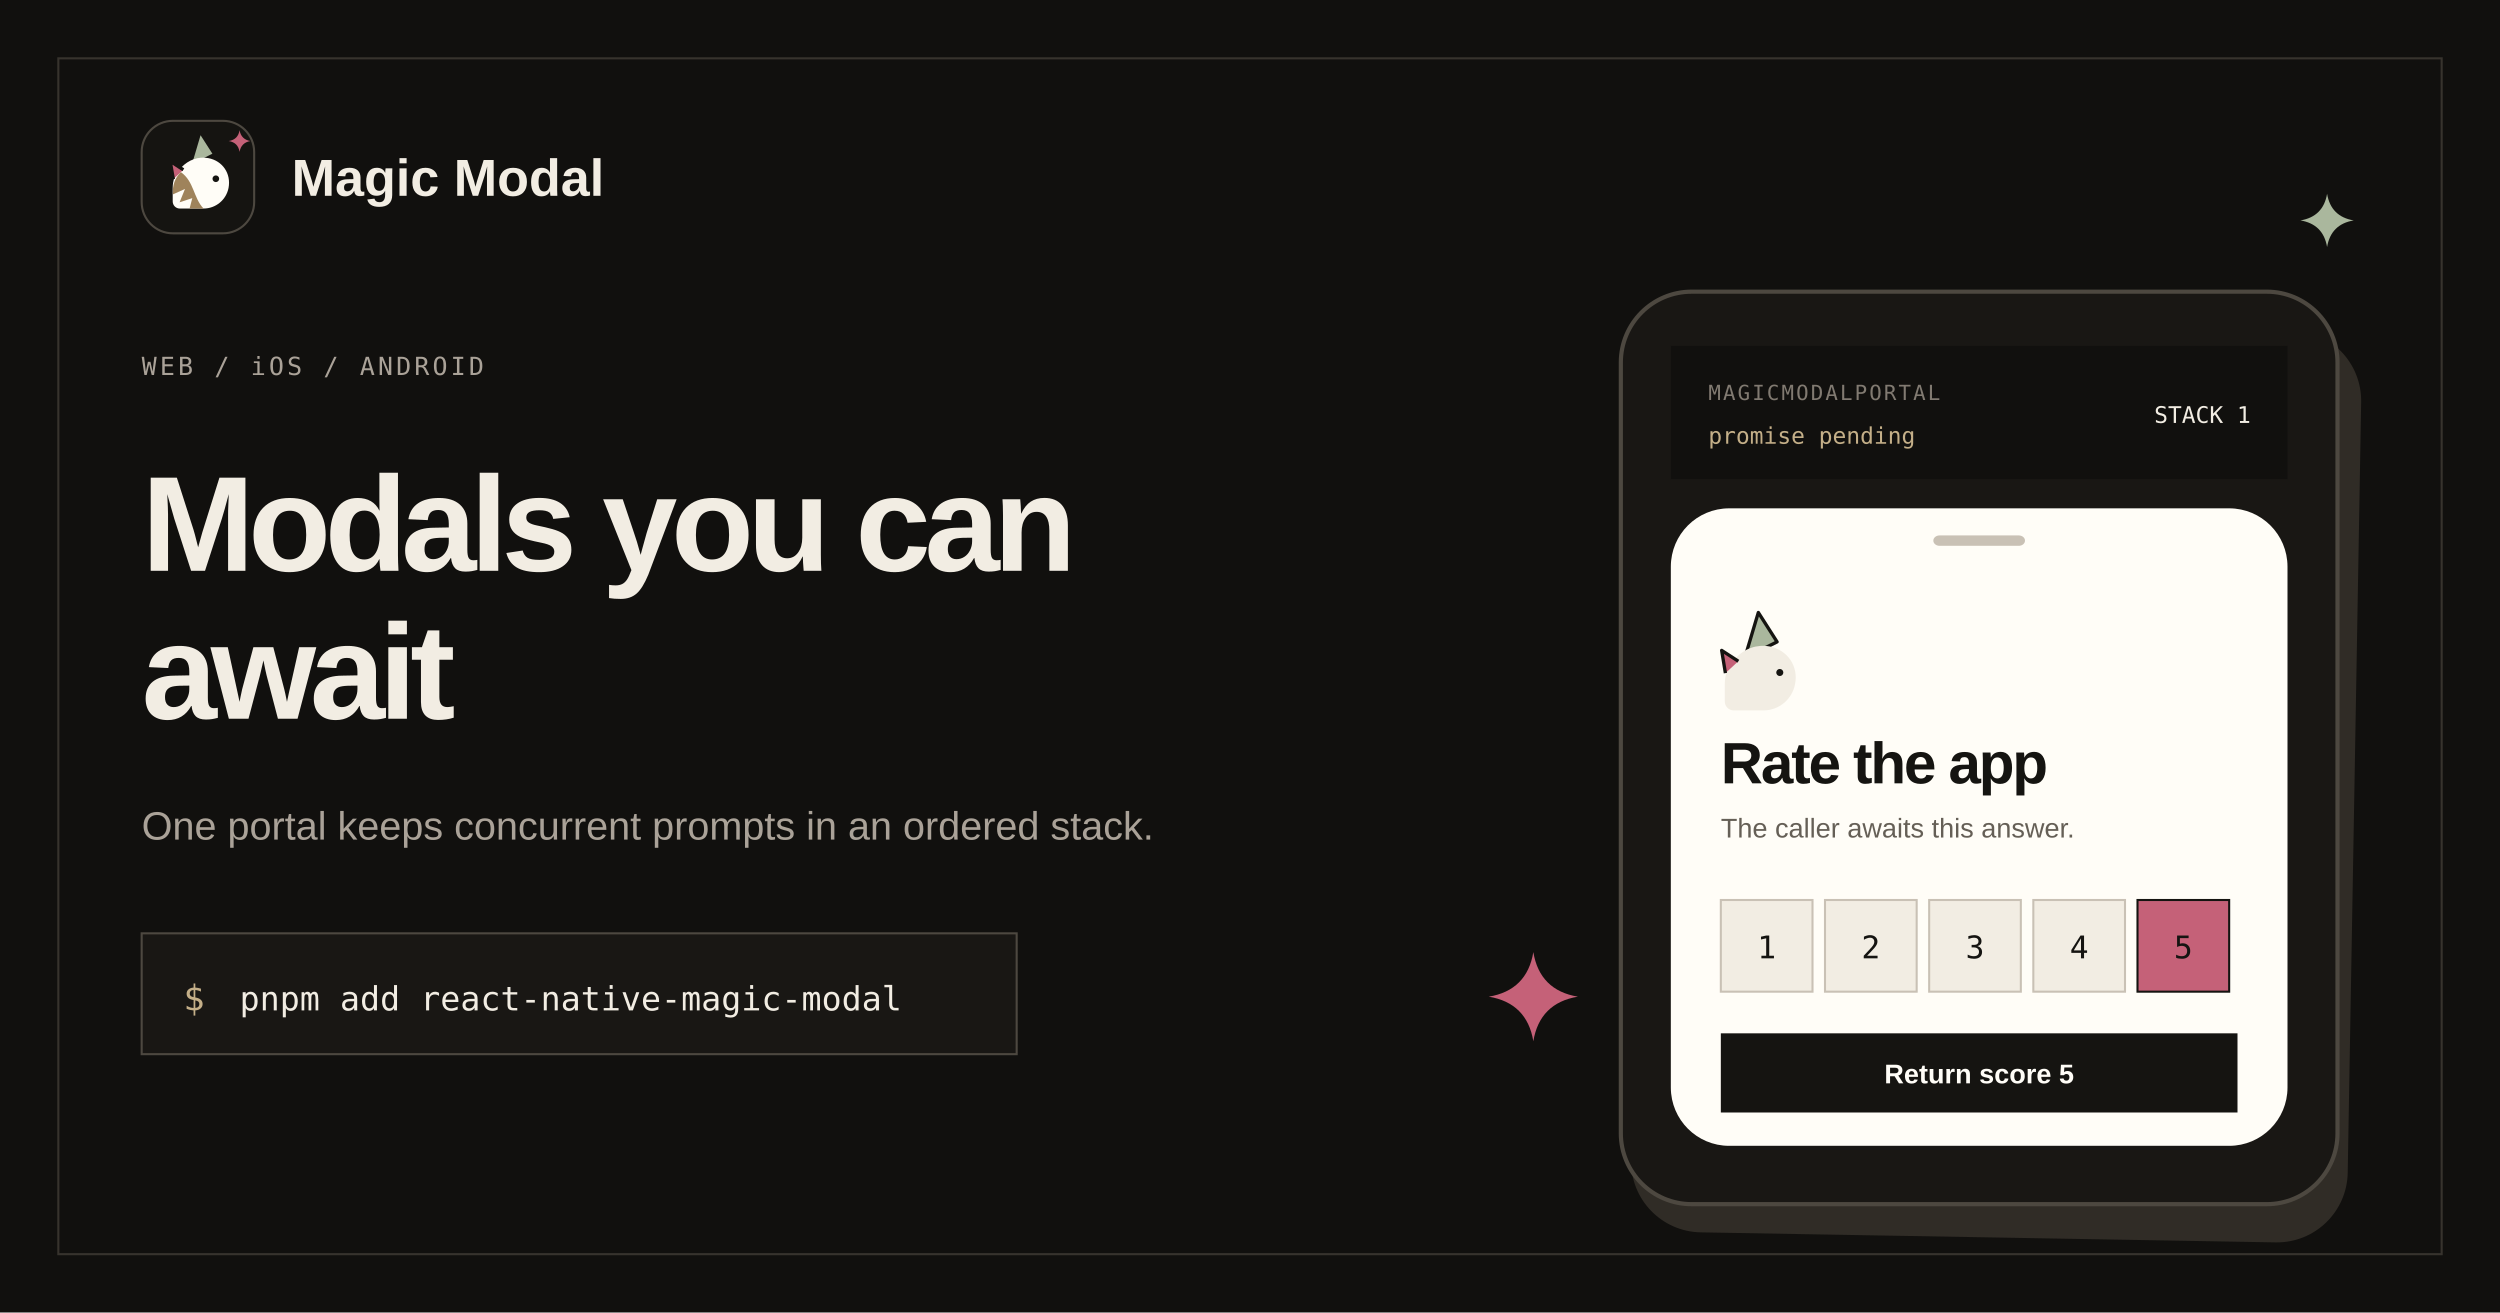
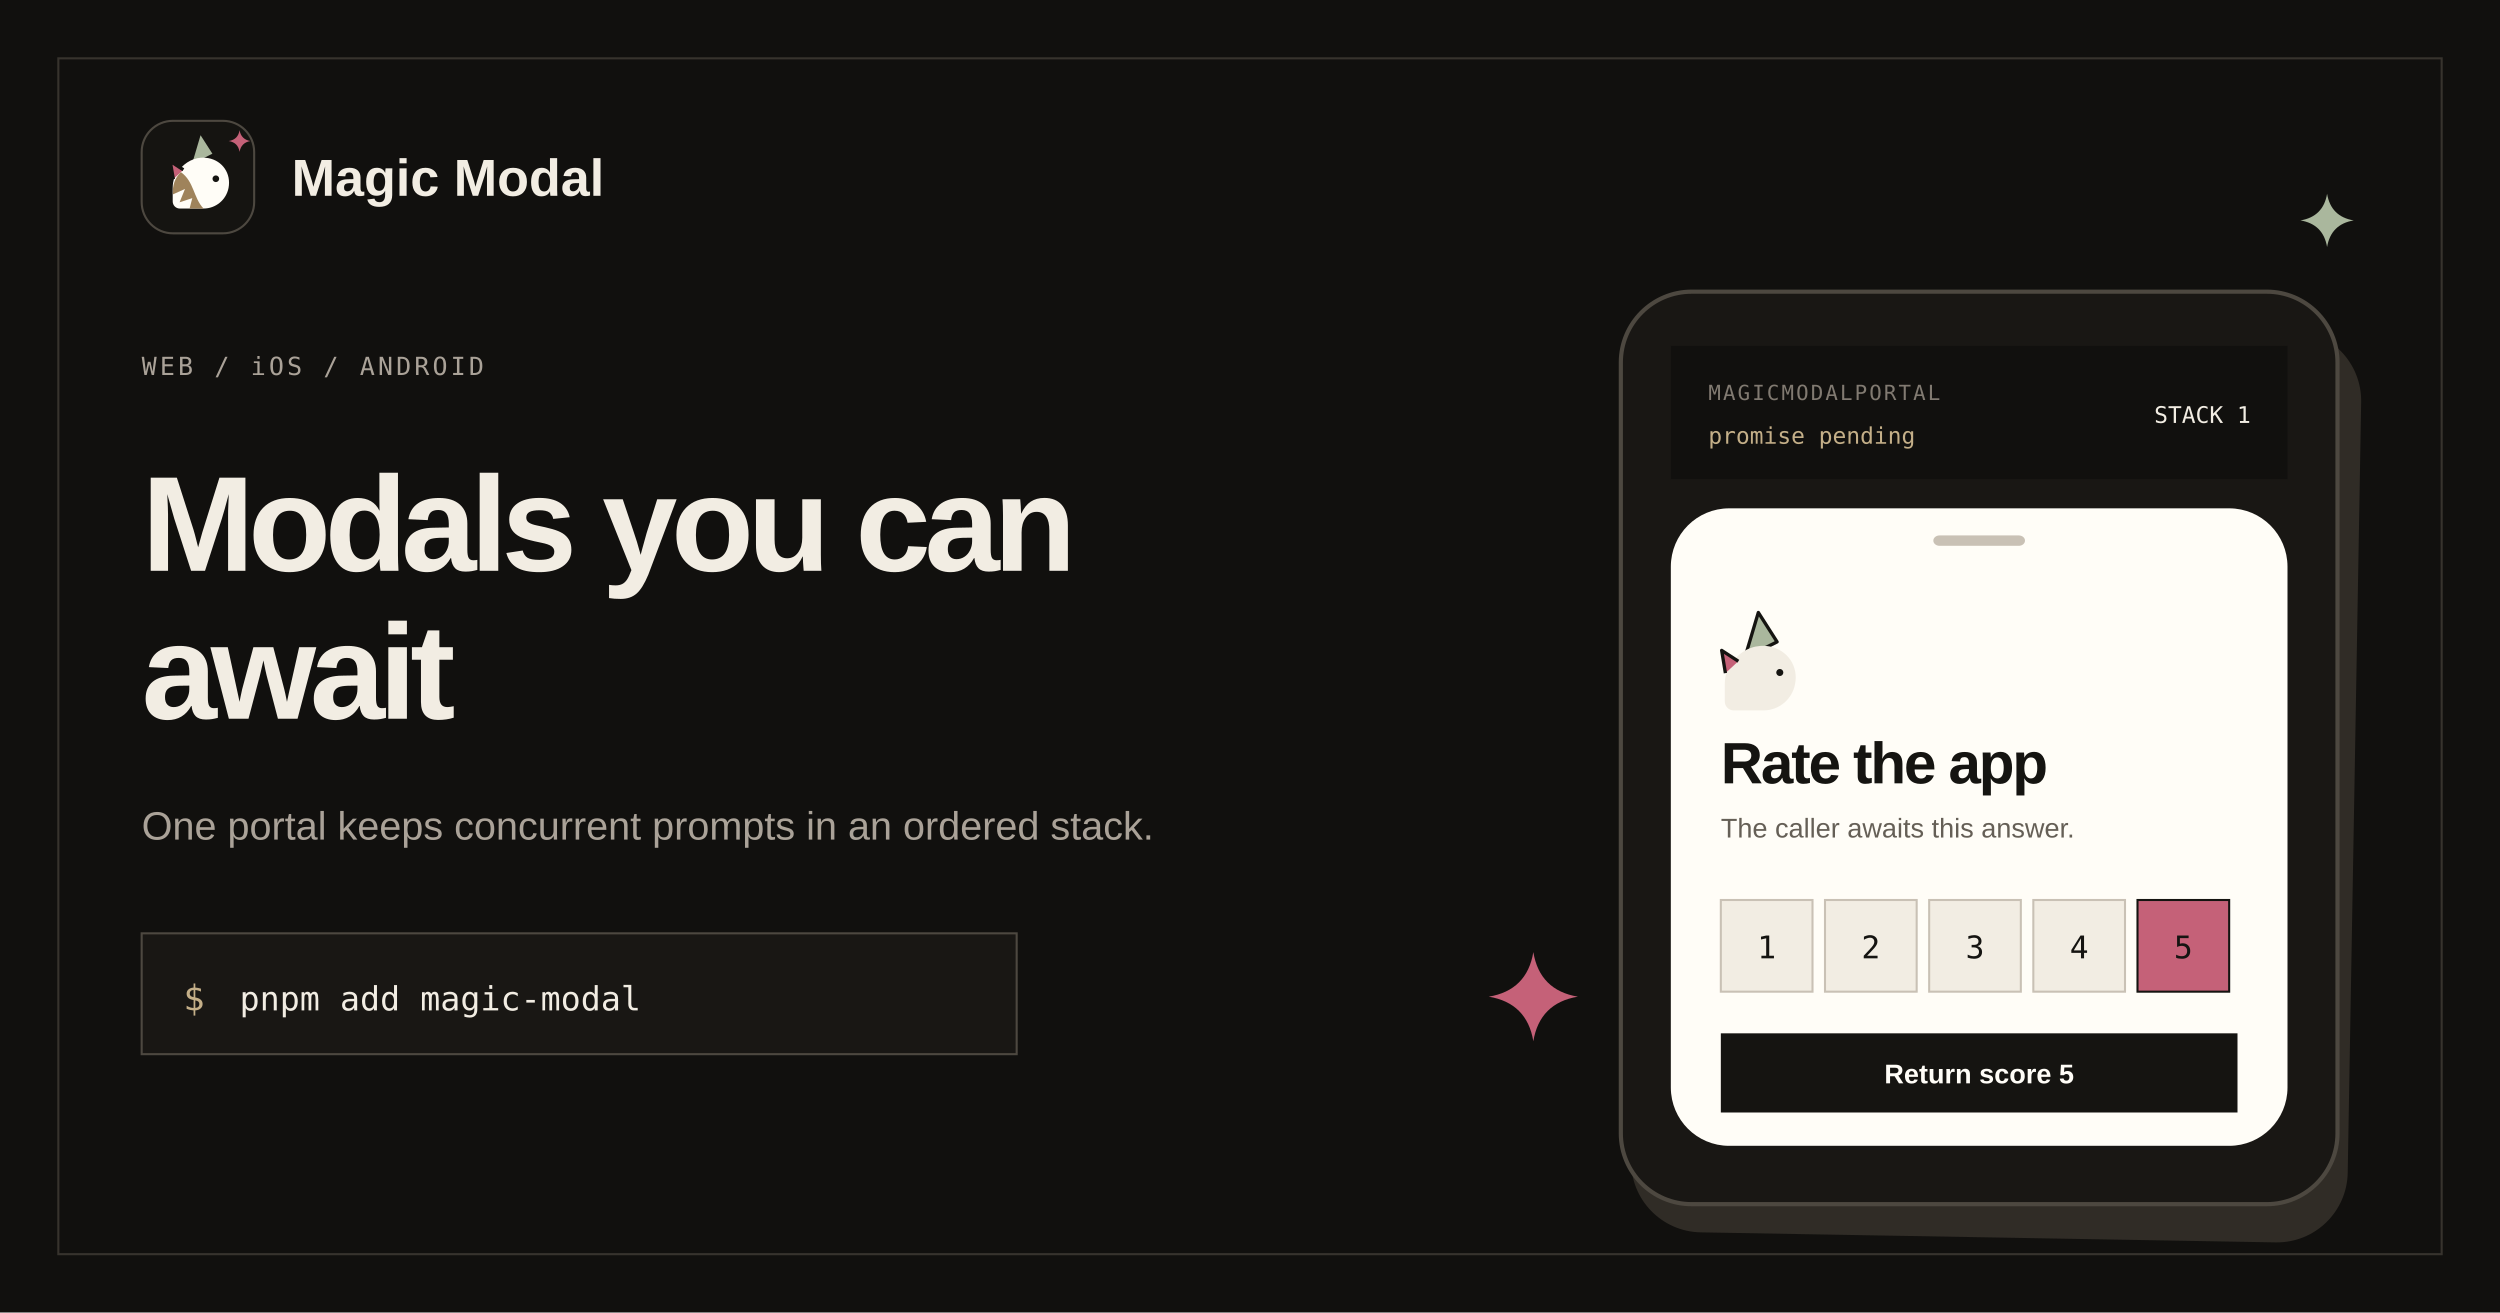
<svg xmlns="http://www.w3.org/2000/svg" viewBox="0 0 1200 630">
  <rect width="1200" height="630" fill="#11100e" />
  <rect x="28" y="28" width="1144" height="574" fill="none" stroke="#37332d" />
  <g transform="translate(68 58)">
    <rect width="54" height="54" rx="15" fill="#151411" stroke="#4d4840" />
    <path d="m28 5-5.1 17.2 12.2-6.1L28 5Z" fill="#aab79d" stroke="#151411" stroke-linejoin="round" stroke-width="1.6" />
    <path d="M19 22.4c3.5-3.7 8.2-5.4 13-4.5 6.9 1.3 11 7.5 9.7 14.3-1.1 5.7-6.1 9.9-12 9.9H18.3a3.4 3.4 0 0 1-3.4-3.4v-6.5c0-3.6 1.1-7.1 4.1-9.8Z" fill="#fffdf7" />
    <path d="m20 23.5-6.3-4.1 1.5 8.6" fill="#c56178" stroke="#151411" stroke-linejoin="round" stroke-width="1.6" />
    <path d="M18.8 24.6c-2.8 2.8-4.1 6.3-3.8 10.7l5.8-2.6-2.6 6.4 6.1-2-1.3 5h6.7c-4.9-5.1-4.5-13-10.9-17.5Z" fill="#9f835b" />
    <circle cx="35.6" cy="27.8" r="1.6" fill="#151411" />
    <path d="M47 4.5c.5 3 2.3 4.7 5.2 5.2-2.9.5-4.7 2.2-5.2 5.2-.5-3-2.2-4.7-5.2-5.2 3-.5 4.7-2.2 5.2-5.2Z" fill="#c56178" />
    <text x="72" y="36" fill="#f2ede3" font-family="Arial,sans-serif" font-size="25" font-weight="700">Magic Modal</text>
  </g>
  <g transform="translate(68 180)">
    <text fill="#aaa298" font-family="monospace" font-size="12" letter-spacing="1.5">WEB / iOS / ANDROID</text>
    <text y="94" fill="#f2ede3" font-family="Arial,sans-serif" font-size="65" font-weight="700" letter-spacing="-3">Modals you can</text>
    <text y="165" fill="#f2ede3" font-family="Arial,sans-serif" font-size="65" font-weight="700" letter-spacing="-3">await</text>
    <text y="223" fill="#aaa298" font-family="Arial,sans-serif" font-size="19">One portal keeps concurrent prompts in an ordered stack.</text>
    <g transform="translate(0 268)">
      <rect width="420" height="58" fill="#191714" stroke="#4d4840" />
      <text x="20" y="37" fill="#c4af88" font-family="monospace" font-size="17">$</text>
-       <text x="47" y="37" fill="#f2ede3" font-family="monospace" font-size="16">pnpm add react-native-magic-modal</text>
+       <text x="47" y="37" fill="#f2ede3" font-family="monospace" font-size="16">pnpm add magic-modal</text>
    </g>
  </g>
  <g transform="translate(720 92)">
    <path d="M397 1c1.2 7.3 5.5 11.6 12.8 12.8-7.3 1.2-11.6 5.5-12.8 12.8-1.2-7.3-5.5-11.6-12.8-12.8C391.5 12.6 395.8 8.3 397 1Z" fill="#aab79d" />
    <path d="M16 365c2 12.2 9.2 19.4 21.4 21.4-12.2 2-19.4 9.2-21.4 21.4-2-12.2-9.2-19.4-21.4-21.4C6.8 384.4 14 377.2 16 365Z" fill="#c56178" />
    <rect x="70" y="61" width="344" height="438" rx="34" fill="#302c26" transform="rotate(1 70 61)" />
    <rect x="58" y="48" width="344" height="438" rx="34" fill="#191714" stroke="#4d4840" stroke-width="2" />
    <g transform="translate(82 74)">
      <rect width="296" height="64" fill="#11100e" />
      <text x="18" y="26" fill="#817a71" font-family="monospace" font-size="10" letter-spacing="1">MAGICMODALPORTAL</text>
      <text x="18" y="47" fill="#c4af88" font-family="monospace" font-size="11">promise pending</text>
      <text x="232" y="37" fill="#f2ede3" font-family="monospace" font-size="11">STACK 1</text>
    </g>
    <g transform="translate(82 152)">
      <rect width="296" height="306" rx="28" fill="#fffdf7" />
      <rect x="126" y="13" width="44" height="5" rx="3" fill="#c9c1b5" />
      <path d="m42 50-6.5 21.8 15.5-7.7L42 50Z" fill="#aab79d" stroke="#151411" stroke-linejoin="round" stroke-width="1.6" />
      <path d="M31 72c4.4-4.8 10.4-6.8 16.4-5.7 8.7 1.7 14 9.6 12.2 18.2-1.4 7.2-7.7 12.5-15.2 12.5H30.2a4.3 4.3 0 0 1-4.3-4.3v-8.3c0-4.6 1.4-9 5.1-12.4Z" fill="#f2ede3" />
      <path d="m32.4 73.4-8-5.2 1.8 10.9" fill="#c56178" stroke="#151411" stroke-linejoin="round" stroke-width="1.6" />
      <circle cx="52.3" cy="78.8" r="1.7" fill="#151411" />
      <text x="24" y="132" fill="#151411" font-family="Arial,sans-serif" font-size="28" font-weight="700" letter-spacing="-1">Rate the app</text>
      <text x="24" y="158" fill="#655f56" font-family="Arial,sans-serif" font-size="13">The caller awaits this answer.</text>
      <g transform="translate(24 188)">
        <rect width="44" height="44" fill="#f2ede3" stroke="#c9c1b5" />
        <rect x="50" width="44" height="44" fill="#f2ede3" stroke="#c9c1b5" />
        <rect x="100" width="44" height="44" fill="#f2ede3" stroke="#c9c1b5" />
        <rect x="150" width="44" height="44" fill="#f2ede3" stroke="#c9c1b5" />
        <rect x="200" width="44" height="44" fill="#c56178" stroke="#151411" />
        <g fill="#151411" font-family="monospace" font-size="15" text-anchor="middle">
          <text x="22" y="28">1</text>
          <text x="72" y="28">2</text>
          <text x="122" y="28">3</text>
          <text x="172" y="28">4</text>
          <text x="222" y="28">5</text>
        </g>
      </g>
      <rect x="24" y="252" width="248" height="38" fill="#151411" />
      <text x="148" y="276" fill="#fffdf7" font-family="Arial,sans-serif" font-size="13" font-weight="700" text-anchor="middle">Return score 5</text>
    </g>
  </g>
</svg>
